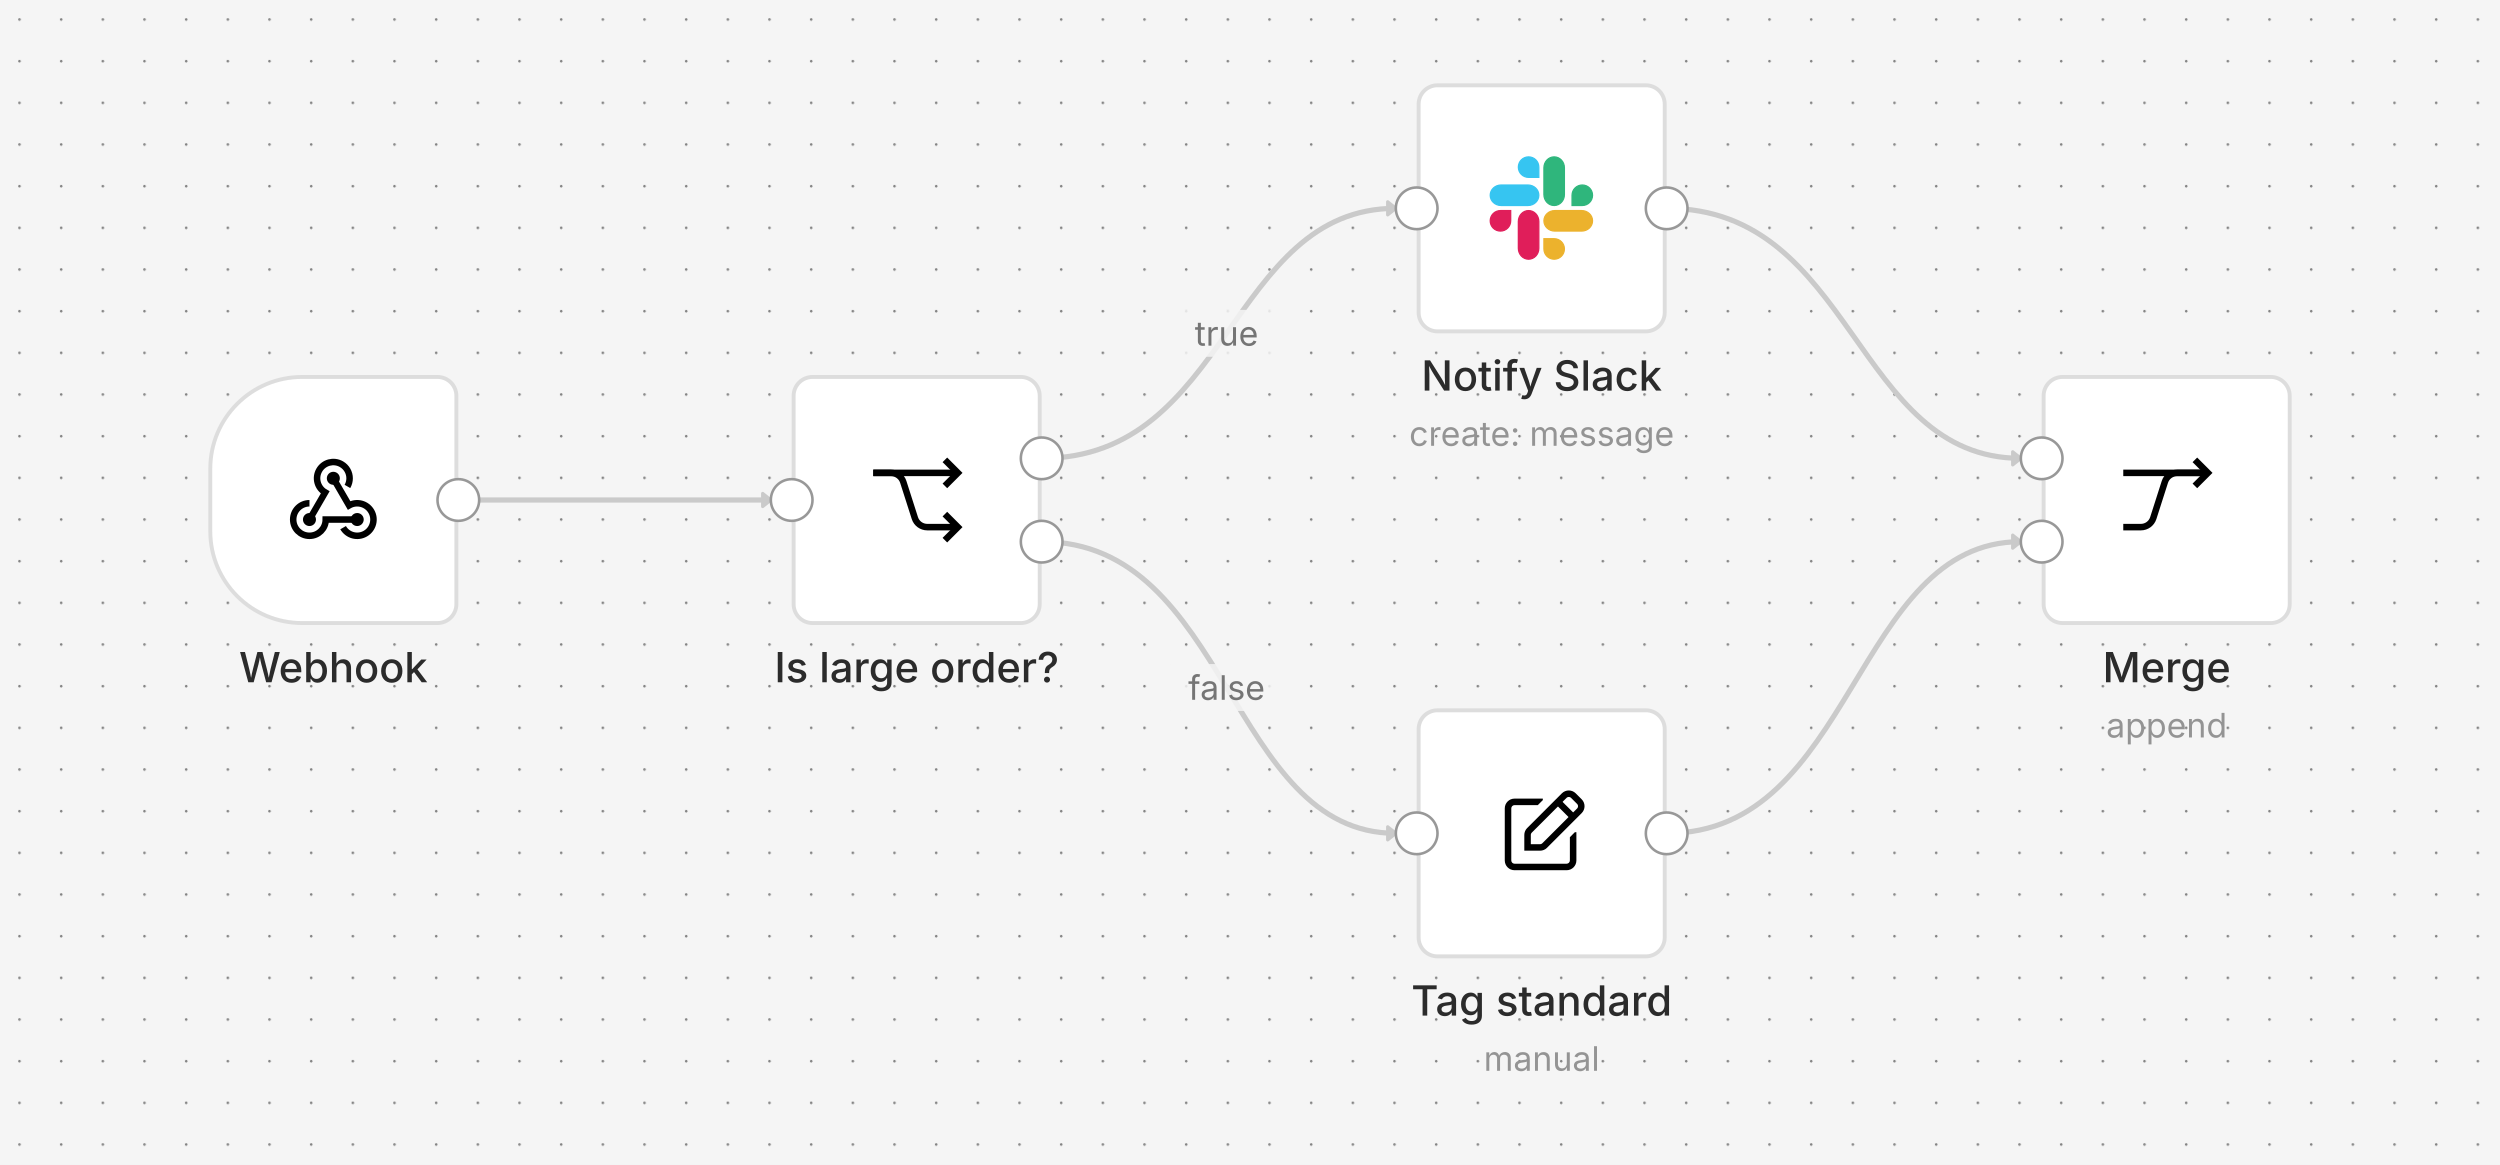
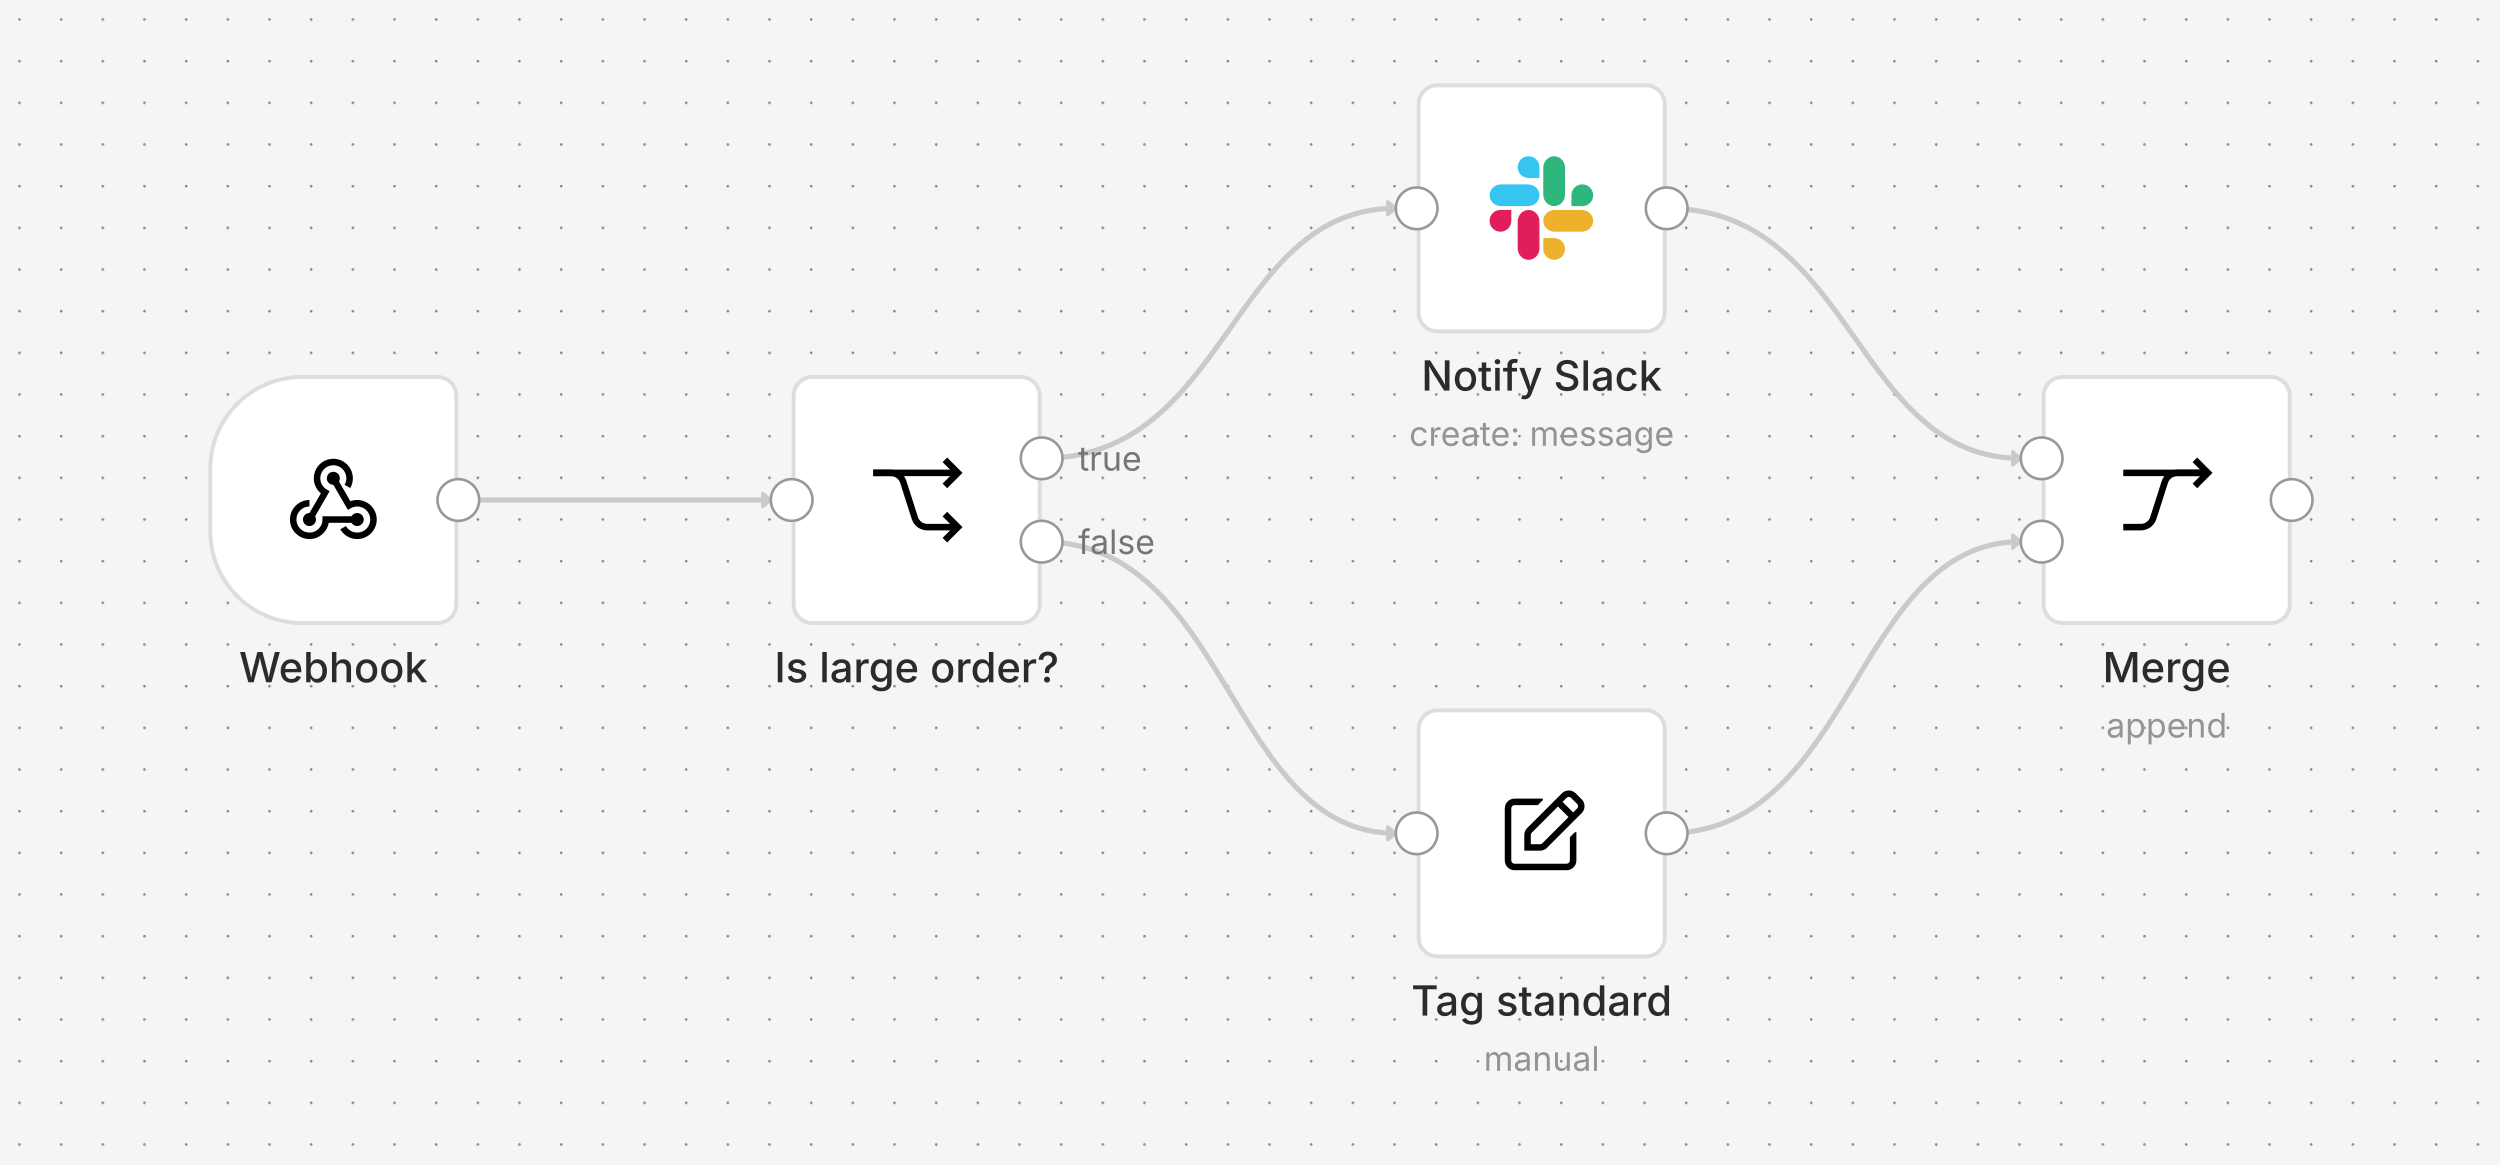
<svg xmlns="http://www.w3.org/2000/svg" xmlns:xlink="http://www.w3.org/1999/xlink" class="wr-root" data-descriptions-version="2.38.1" data-theme="light" data-view="design" height="447.25" text-rendering="geometricPrecision" viewBox="-80 -144 960 447.25" width="960">
  <style>.wr-root { font-family: InterVariable, Inter, -apple-system, BlinkMacSystemFont, 'Segoe UI', Roboto, Helvetica, Arial, sans-serif; }
.wr-not-run { opacity: 0.45; }
.wr-edge { stroke-linecap: round; }</style>
  <defs>
    <pattern height="16" id="wr-dots" patternTransform="translate(-9,-9)" patternUnits="userSpaceOnUse" width="16">
      <circle class="wr-dot" cx="0.5" cy="0.5" fill="#828282" r="0.5" />
    </pattern>
    <marker class="wr-arrow wr-arrow-main" id="wr-arrow-main" markerHeight="12.5" markerUnits="userSpaceOnUse" markerWidth="12.5" orient="auto-start-reverse" refX="0" refY="0" viewBox="-10 -10 20 20">
      <polyline fill="#cacaca" points="-5,-4 0,0 -5,4 -5,-4" stroke="#cacaca" stroke-linecap="round" stroke-linejoin="round" stroke-width="2" />
    </marker>
    <marker class="wr-arrow wr-arrow-ran" id="wr-arrow-ran" markerHeight="12.5" markerUnits="userSpaceOnUse" markerWidth="12.5" orient="auto-start-reverse" refX="0" refY="0" viewBox="-10 -10 20 20">
      <polyline fill="#29a360" points="-5,-4 0,0 -5,4 -5,-4" stroke="#29a360" stroke-linecap="round" stroke-linejoin="round" stroke-width="2" />
    </marker>
    <marker class="wr-arrow wr-arrow-error" id="wr-arrow-error" markerHeight="12.5" markerUnits="userSpaceOnUse" markerWidth="12.5" orient="auto-start-reverse" refX="0" refY="0" viewBox="-10 -10 20 20">
      <polyline fill="#ea1f30" points="-5,-4 0,0 -5,4 -5,-4" stroke="#ea1f30" stroke-linecap="round" stroke-linejoin="round" stroke-width="2" />
    </marker>
  </defs>
  <rect class="wr-canvas-bg" fill="#f5f5f5" height="447.25" width="960" x="-80" y="-144" />
  <rect class="wr-canvas-dots" fill="url(#wr-dots)" height="2236.25" width="4800" x="-2000" y="-1038.5" />
  <g class="wr-layer-stickies" />
  <g class="wr-layer-edges">
    <path class="wr-edge wr-edge-main" d="M 96 48 C 160 48, 160 48, 216 48" data-from="Webhook" data-to="Is large order?" fill="none" marker-end="url(#wr-arrow-main)" stroke="#cacaca" stroke-width="2" />
    <path class="wr-edge wr-edge-main" d="M 320 32 C 392 32, 392 -64, 456 -64" data-from="Is large order?" data-to="Notify Slack" fill="none" marker-end="url(#wr-arrow-main)" stroke="#cacaca" stroke-width="2" />
    <path class="wr-edge wr-edge-main" d="M 320 64 C 392 64, 392 176, 456 176" data-from="Is large order?" data-to="Tag standard" fill="none" marker-end="url(#wr-arrow-main)" stroke="#cacaca" stroke-width="2" />
    <path class="wr-edge wr-edge-main" d="M 560 -64 C 632 -64, 632 32, 696 32" data-from="Notify Slack" data-to="Merge" fill="none" marker-end="url(#wr-arrow-main)" stroke="#cacaca" stroke-width="2" />
    <path class="wr-edge wr-edge-main" d="M 560 176 C 632 176, 632 64, 696 64" data-from="Tag standard" data-to="Merge" fill="none" marker-end="url(#wr-arrow-main)" stroke="#cacaca" stroke-width="2" />
  </g>
-   <g class="wr-layer-edge-labels">
-     <g class="wr-edge-label">
-       <rect class="wr-label-bg" fill="#f4f4f4" fill-opacity="0.85" height="18" width="36" x="373" y="-25" />
-       <text class="wr-label-text" dominant-baseline="central" fill="#757575" font-size="13" text-anchor="middle" x="391" y="-16">true</text>
-     </g>
-     <g class="wr-edge-label">
-       <rect class="wr-label-bg" fill="#f4f4f4" fill-opacity="0.85" height="18" width="43" x="369.5" y="111" />
-       <text class="wr-label-text" dominant-baseline="central" fill="#757575" font-size="13" text-anchor="middle" x="391" y="120">false</text>
-     </g>
-   </g>
+   <g class="wr-layer-edge-labels" />
  <g class="wr-layer-nodes">
    <g class="wr-node" data-node-name="Webhook" data-node-type="n8n-nodes-base.webhook">
      <path class="wr-tile-halo" d="M 36 -3 H 88 A 11 11 0 0 1 99 8 V 88 A 11 11 0 0 1 88 99 H 36 A 39 39 0 0 1 -3 60 V 36 A 39 39 0 0 1 36 -3 Z" fill="none" stroke="none" stroke-width="6" />
      <path class="wr-tile" d="M 36 1.5 H 88 A 6.5 6.5 0 0 1 94.5 8 V 88 A 6.5 6.5 0 0 1 88 94.5 H 36 A 34.5 34.5 0 0 1 1.5 60 V 36 A 34.5 34.5 0 0 1 36 1.5 Z" fill="#ffffff" />
      <path class="wr-tile-border" d="M 36 0.75 H 88 A 7.25 7.25 0 0 1 95.25 8 V 88 A 7.25 7.25 0 0 1 88 95.25 H 36 A 35.25 35.25 0 0 1 0.75 60 V 36 A 35.25 35.25 0 0 1 36 0.75 Z" fill="none" stroke="rgba(0,0,0,0.1)" stroke-width="1.5" />
      <svg viewBox="0 0 24 24" fill="none" class="wr-icon" preserveAspectRatio="xMidYMid meet" x="28" y="28" width="40" height="40">
        <circle cx="12" cy="7" r="1.5" fill="currentColor" />
        <circle cx="6.5" cy="16.5" r="1.5" fill="currentColor" />
        <circle cx="17.5" cy="16.5" r="1.5" fill="currentColor" />
        <path d="M15.248 8.875C15.589 8.283 15.751 7.637 15.751 7C15.749 5.705 15.077 4.446 13.875 3.752C12.081 2.717 9.788 3.331 8.752 5.125C7.717 6.919 8.331 9.212 10.125 10.248L6.5 16.5" stroke="currentColor" stroke-width="1.5" />
        <path d="M6.5 12.75C4.429 12.75 2.75 14.429 2.75 16.5C2.75 18.571 4.429 20.25 6.5 20.25C8.571 20.25 10.25 18.571 10.25 16.5H17.5" stroke="currentColor" stroke-width="1.5" />
        <path d="M14.252 18.375C15.288 20.169 17.581 20.783 19.375 19.748C21.169 18.712 21.783 16.419 20.748 14.625C19.712 12.831 17.419 12.217 15.625 13.252L12 7" stroke="currentColor" stroke-width="1.5" />
      </svg>
      <text class="wr-node-name" fill="#2b2b2b" font-size="16" font-weight="500" text-anchor="middle" x="48" y="118">Webhook</text>
    </g>
    <g class="wr-node" data-node-name="Is large order?" data-node-type="n8n-nodes-base.if">
      <path class="wr-tile-halo" d="M 232 -3 H 312 A 11 11 0 0 1 323 8 V 88 A 11 11 0 0 1 312 99 H 232 A 11 11 0 0 1 221 88 V 8 A 11 11 0 0 1 232 -3 Z" fill="none" stroke="none" stroke-width="6" />
      <path class="wr-tile" d="M 232 1.5 H 312 A 6.5 6.5 0 0 1 318.5 8 V 88 A 6.5 6.5 0 0 1 312 94.5 H 232 A 6.5 6.5 0 0 1 225.5 88 V 8 A 6.5 6.5 0 0 1 232 1.5 Z" fill="#ffffff" />
      <path class="wr-tile-border" d="M 232 0.75 H 312 A 7.25 7.25 0 0 1 319.25 8 V 88 A 7.25 7.25 0 0 1 312 95.25 H 232 A 7.25 7.25 0 0 1 224.75 88 V 8 A 7.25 7.25 0 0 1 232 0.75 Z" fill="none" stroke="rgba(0,0,0,0.1)" stroke-width="1.5" />
      <svg viewBox="0 0 24 24" fill="none" class="wr-icon" preserveAspectRatio="xMidYMid meet" x="252" y="28" width="40" height="40">
        <path d="M21.5 5.75H2" stroke="currentColor" stroke-width="1.5" />
        <path d="M21.5 18.25H14.44C13.135 18.25 11.98 17.407 11.583 16.164L8.917 7.836C8.52 6.593 7.365 5.75 6.06 5.75H2" stroke="currentColor" stroke-width="1.5" />
        <path d="M18.5 2.75L21.5 5.75L18.5 8.75" stroke="currentColor" stroke-width="1.5" />
        <path d="M18.5 15.25L21.5 18.25L18.5 21.25" stroke="currentColor" stroke-width="1.5" />
      </svg>
      <text class="wr-node-name" fill="#2b2b2b" font-size="16" font-weight="500" text-anchor="middle" x="272" y="118">Is large order?</text>
    </g>
    <g class="wr-node" data-node-name="Notify Slack" data-node-type="n8n-nodes-base.slack">
      <path class="wr-tile-halo" d="M 472 -115 H 552 A 11 11 0 0 1 563 -104 V -24 A 11 11 0 0 1 552 -13 H 472 A 11 11 0 0 1 461 -24 V -104 A 11 11 0 0 1 472 -115 Z" fill="none" stroke="none" stroke-width="6" />
      <path class="wr-tile" d="M 472 -110.5 H 552 A 6.5 6.5 0 0 1 558.5 -104 V -24 A 6.5 6.5 0 0 1 552 -17.5 H 472 A 6.5 6.5 0 0 1 465.5 -24 V -104 A 6.5 6.5 0 0 1 472 -110.5 Z" fill="#ffffff" />
      <path class="wr-tile-border" d="M 472 -111.25 H 552 A 7.25 7.25 0 0 1 559.25 -104 V -24 A 7.25 7.25 0 0 1 552 -16.75 H 472 A 7.25 7.25 0 0 1 464.75 -24 V -104 A 7.25 7.25 0 0 1 472 -111.25 Z" fill="none" stroke="rgba(0,0,0,0.1)" stroke-width="1.5" />
      <svg fill="#fff" fill-rule="evenodd" stroke="#000" stroke-linecap="round" stroke-linejoin="round" viewBox="0 0 150.852 150.852" class="wr-icon" preserveAspectRatio="xMidYMid meet" x="492" y="-84" width="40" height="40">
        <use xlink:href="#a" x=".926" y=".926" />
        <symbol id="a" overflow="visible">
          <g stroke-width="1.852">
            <path fill="#e01e5a" stroke="#e01e5a" d="M40.741 93.55c0-8.735 6.607-15.772 14.815-15.772s14.815 7.037 14.815 15.772v38.824c0 8.737-6.607 15.774-14.815 15.774s-14.815-7.037-14.815-15.772z" />
            <path fill="#ecb22d" stroke="#ecb22d" d="M93.55 107.408c-8.735 0-15.772-6.607-15.772-14.815s7.037-14.815 15.772-14.815h38.826c8.735 0 15.772 6.607 15.772 14.815s-7.037 14.815-15.772 14.815z" />
            <path fill="#2fb67c" stroke="#2fb67c" d="M77.778 15.772C77.778 7.037 84.385 0 92.593 0s14.815 7.037 14.815 15.772v38.826c0 8.735-6.607 15.772-14.815 15.772s-14.815-7.037-14.815-15.772z" />
            <path fill="#36c5f1" stroke="#36c5f1" d="M15.772 70.371C7.037 70.371 0 63.763 0 55.556s7.037-14.815 15.772-14.815h38.826c8.735 0 15.772 6.607 15.772 14.815s-7.037 14.815-15.772 14.815z" />
            <g stroke-linejoin="miter">
              <path fill="#ecb22d" stroke="#ecb22d" d="M77.778 133.333c0 8.208 6.607 14.815 14.815 14.815s14.815-6.607 14.815-14.815-6.607-14.815-14.815-14.815H77.778z" />
              <path fill="#2fb67c" stroke="#2fb67c" d="M133.334 70.371h-14.815V55.556c0-8.207 6.607-14.815 14.815-14.815s14.815 6.607 14.815 14.815-6.607 14.815-14.815 14.815z" />
              <path fill="#e01e5a" stroke="#e01e5a" d="M14.815 77.778H29.63v14.815c0 8.207-6.607 14.815-14.815 14.815S0 100.8 0 92.593s6.607-14.815 14.815-14.815z" />
              <path fill="#36c5f1" stroke="#36c5f1" d="M70.371 14.815V29.63H55.556c-8.207 0-14.815-6.607-14.815-14.815S47.348 0 55.556 0s14.815 6.607 14.815 14.815z" />
            </g>
          </g>
        </symbol>
      </svg>
      <text class="wr-node-subtitle" fill="#949494" font-size="13" text-anchor="middle" x="512" y="27.19">create: message</text>
      <text class="wr-node-name" fill="#2b2b2b" font-size="16" font-weight="500" text-anchor="middle" x="512" y="6">Notify Slack</text>
    </g>
    <g class="wr-node" data-node-name="Tag standard" data-node-type="n8n-nodes-base.set">
      <path class="wr-tile-halo" d="M 472 125 H 552 A 11 11 0 0 1 563 136 V 216 A 11 11 0 0 1 552 227 H 472 A 11 11 0 0 1 461 216 V 136 A 11 11 0 0 1 472 125 Z" fill="none" stroke="none" stroke-width="6" />
      <path class="wr-tile" d="M 472 129.5 H 552 A 6.5 6.5 0 0 1 558.5 136 V 216 A 6.5 6.5 0 0 1 552 222.5 H 472 A 6.5 6.5 0 0 1 465.5 216 V 136 A 6.5 6.5 0 0 1 472 129.5 Z" fill="#ffffff" />
      <path class="wr-tile-border" d="M 472 128.75 H 552 A 7.25 7.25 0 0 1 559.25 136 V 216 A 7.25 7.25 0 0 1 552 223.25 H 472 A 7.25 7.25 0 0 1 464.75 216 V 136 A 7.25 7.25 0 0 1 472 128.75 Z" fill="none" stroke="rgba(0,0,0,0.1)" stroke-width="1.5" />
      <svg viewBox="0 0 24 24" fill="none" class="wr-icon" preserveAspectRatio="xMidYMid meet" x="492" y="156" width="40" height="40">
        <path d="M12.268 4.343L11.111 5.5H5.75C5.336 5.5 5 5.836 5 6.25V18.25C5 18.664 5.336 19 5.75 19H17.75C18.164 19 18.5 18.664 18.5 18.25V12.889L19.656 11.732H20V18.25C20 19.493 18.993 20.5 17.75 20.5H5.75C4.507 20.5 3.5 19.493 3.5 18.25V6.25C3.5 5.007 4.507 4 5.75 4H12.268V4.343Z" fill="currentColor" />
        <path d="M17.189 3.311C17.775 2.725 18.725 2.725 19.311 3.311L20.689 4.689C21.275 5.275 21.275 6.225 20.689 6.811L12.689 14.811C12.408 15.092 12.027 15.25 11.629 15.25H8.75V12.371C8.75 11.973 8.908 11.592 9.189 11.311L17.189 3.311Z" stroke="currentColor" stroke-width="1.5" />
        <path d="M15.75 4.75L19.25 8.25" stroke="currentColor" stroke-width="1.5" />
      </svg>
      <text class="wr-node-subtitle" fill="#949494" font-size="13" text-anchor="middle" x="512" y="267.19">manual</text>
      <text class="wr-node-name" fill="#2b2b2b" font-size="16" font-weight="500" text-anchor="middle" x="512" y="246">Tag standard</text>
    </g>
    <g class="wr-node" data-node-name="Merge" data-node-type="n8n-nodes-base.merge">
      <path class="wr-tile-halo" d="M 712 -3 H 792 A 11 11 0 0 1 803 8 V 88 A 11 11 0 0 1 792 99 H 712 A 11 11 0 0 1 701 88 V 8 A 11 11 0 0 1 712 -3 Z" fill="none" stroke="none" stroke-width="6" />
      <path class="wr-tile" d="M 712 1.5 H 792 A 6.5 6.5 0 0 1 798.5 8 V 88 A 6.5 6.5 0 0 1 792 94.5 H 712 A 6.5 6.5 0 0 1 705.5 88 V 8 A 6.5 6.5 0 0 1 712 1.5 Z" fill="#ffffff" />
      <path class="wr-tile-border" d="M 712 0.75 H 792 A 7.25 7.25 0 0 1 799.25 8 V 88 A 7.25 7.25 0 0 1 792 95.25 H 712 A 7.25 7.25 0 0 1 704.75 88 V 8 A 7.25 7.25 0 0 1 712 0.75 Z" fill="none" stroke="rgba(0,0,0,0.1)" stroke-width="1.5" />
      <svg viewBox="0 0 24 24" fill="none" class="wr-icon" preserveAspectRatio="xMidYMid meet" x="732" y="28" width="40" height="40">
        <path d="M2 5.75H21.5" stroke="currentColor" stroke-width="1.5" />
        <path d="M2 18.25H6.06C7.365 18.25 8.52 17.407 8.917 16.164L11.583 7.836C11.98 6.593 13.135 5.75 14.44 5.75H21.5" stroke="currentColor" stroke-width="1.5" />
        <path d="M18.5 2.75L21.5 5.75L18.5 8.75" stroke="currentColor" stroke-width="1.5" />
      </svg>
      <text class="wr-node-subtitle" fill="#949494" font-size="13" text-anchor="middle" x="752" y="139.19">append</text>
      <text class="wr-node-name" fill="#2b2b2b" font-size="16" font-weight="500" text-anchor="middle" x="752" y="118">Merge</text>
    </g>
  </g>
  <g class="wr-layer-ports">
-     <circle class="wr-port" cx="96" cy="48" fill="#ffffff" r="8" stroke="#989898" />
-     <circle class="wr-port" cx="224" cy="48" fill="#ffffff" r="8" stroke="#989898" />
-     <circle class="wr-port" cx="320" cy="32" fill="#ffffff" r="8" stroke="#989898" />
-     <circle class="wr-port" cx="464" cy="-64" fill="#ffffff" r="8" stroke="#989898" />
-     <circle class="wr-port" cx="320" cy="64" fill="#ffffff" r="8" stroke="#989898" />
-     <circle class="wr-port" cx="464" cy="176" fill="#ffffff" r="8" stroke="#989898" />
-     <circle class="wr-port" cx="560" cy="-64" fill="#ffffff" r="8" stroke="#989898" />
-     <circle class="wr-port" cx="704" cy="32" fill="#ffffff" r="8" stroke="#989898" />
-     <circle class="wr-port" cx="560" cy="176" fill="#ffffff" r="8" stroke="#989898" />
-     <circle class="wr-port" cx="704" cy="64" fill="#ffffff" r="8" stroke="#989898" />
+     <circle class="wr-port" cx="96" cy="48" data-node="Webhook" fill="#ffffff" r="8" stroke="#989898" />
+     <circle class="wr-port" cx="320" cy="32" data-node="Is large order?" fill="#ffffff" r="8" stroke="#989898" />
+     <text class="wr-port-label" dominant-baseline="central" fill="#757575" font-size="13" x="334" y="32">true</text>
+     <circle class="wr-port" cx="320" cy="64" data-node="Is large order?" fill="#ffffff" r="8" stroke="#989898" />
+     <text class="wr-port-label" dominant-baseline="central" fill="#757575" font-size="13" x="334" y="64">false</text>
+     <circle class="wr-port" cx="224" cy="48" data-node="Is large order?" fill="#ffffff" r="8" stroke="#989898" />
+     <circle class="wr-port" cx="560" cy="-64" data-node="Notify Slack" fill="#ffffff" r="8" stroke="#989898" />
+     <circle class="wr-port" cx="464" cy="-64" data-node="Notify Slack" fill="#ffffff" r="8" stroke="#989898" />
+     <circle class="wr-port" cx="560" cy="176" data-node="Tag standard" fill="#ffffff" r="8" stroke="#989898" />
+     <circle class="wr-port" cx="464" cy="176" data-node="Tag standard" fill="#ffffff" r="8" stroke="#989898" />
+     <circle class="wr-port" cx="800" cy="48" data-node="Merge" fill="#ffffff" r="8" stroke="#989898" />
+     <circle class="wr-port" cx="704" cy="32" data-node="Merge" fill="#ffffff" r="8" stroke="#989898" />
+     <circle class="wr-port" cx="704" cy="64" data-node="Merge" fill="#ffffff" r="8" stroke="#989898" />
  </g>
</svg>
